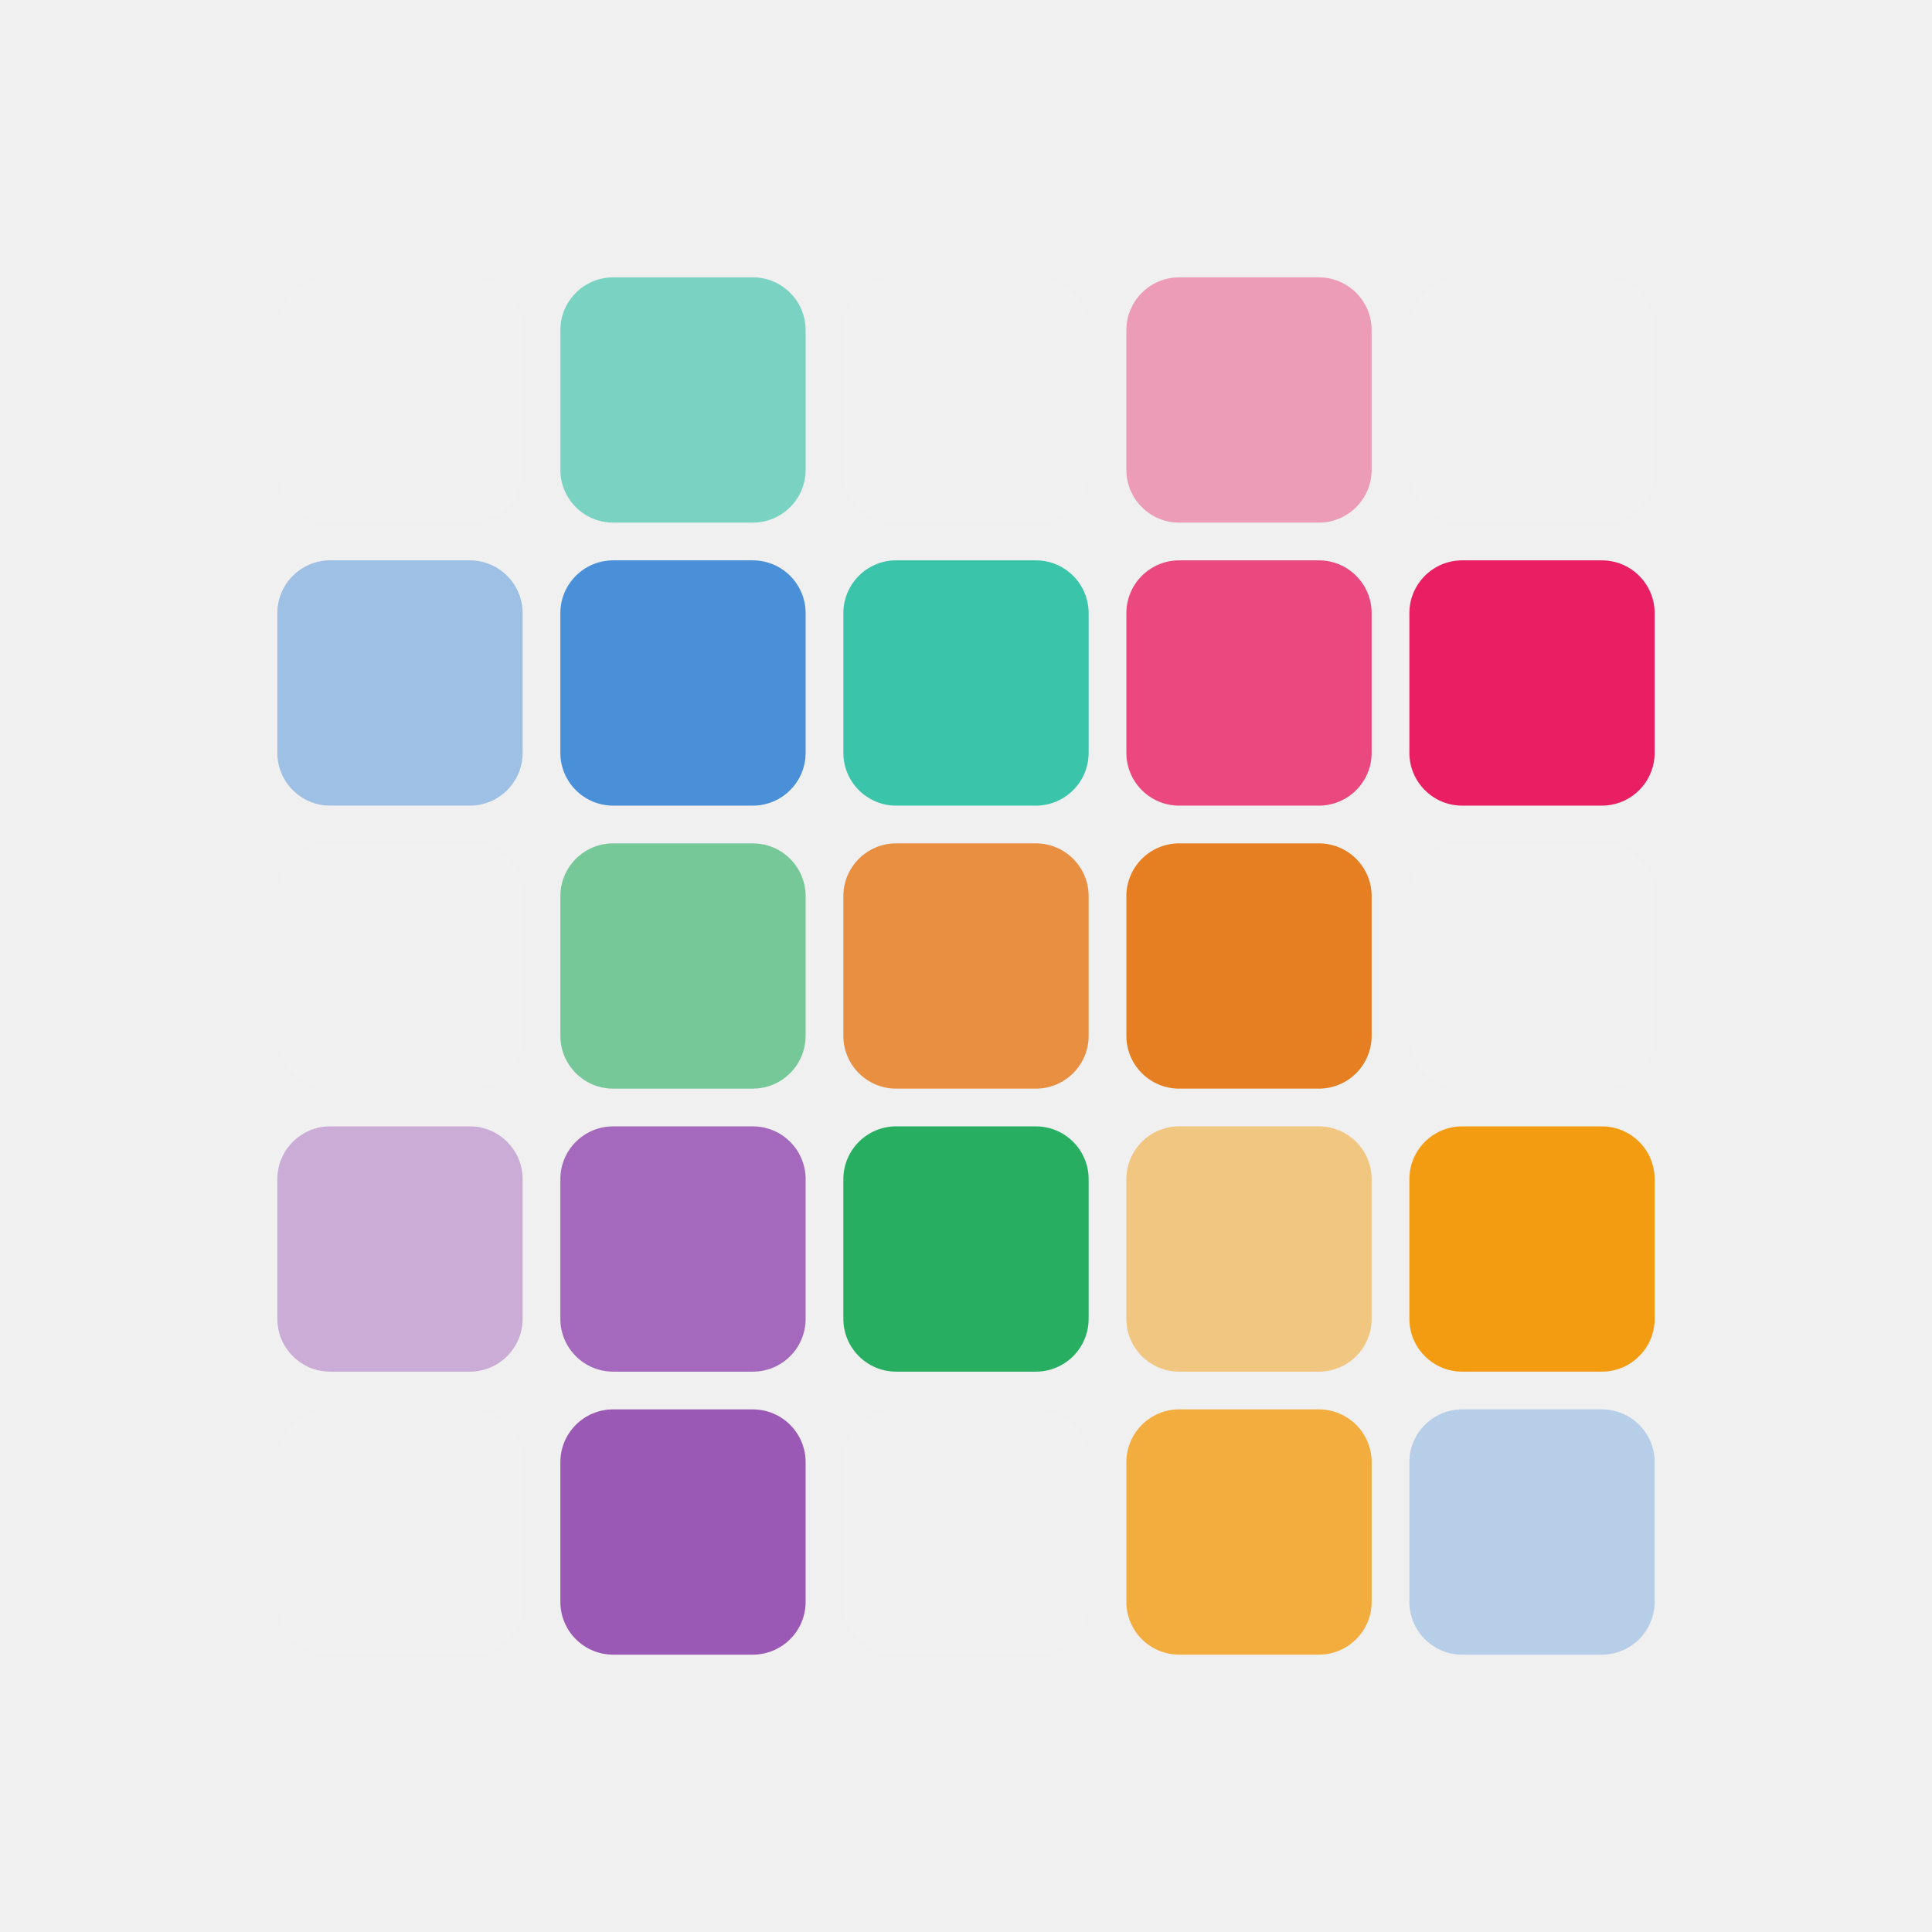
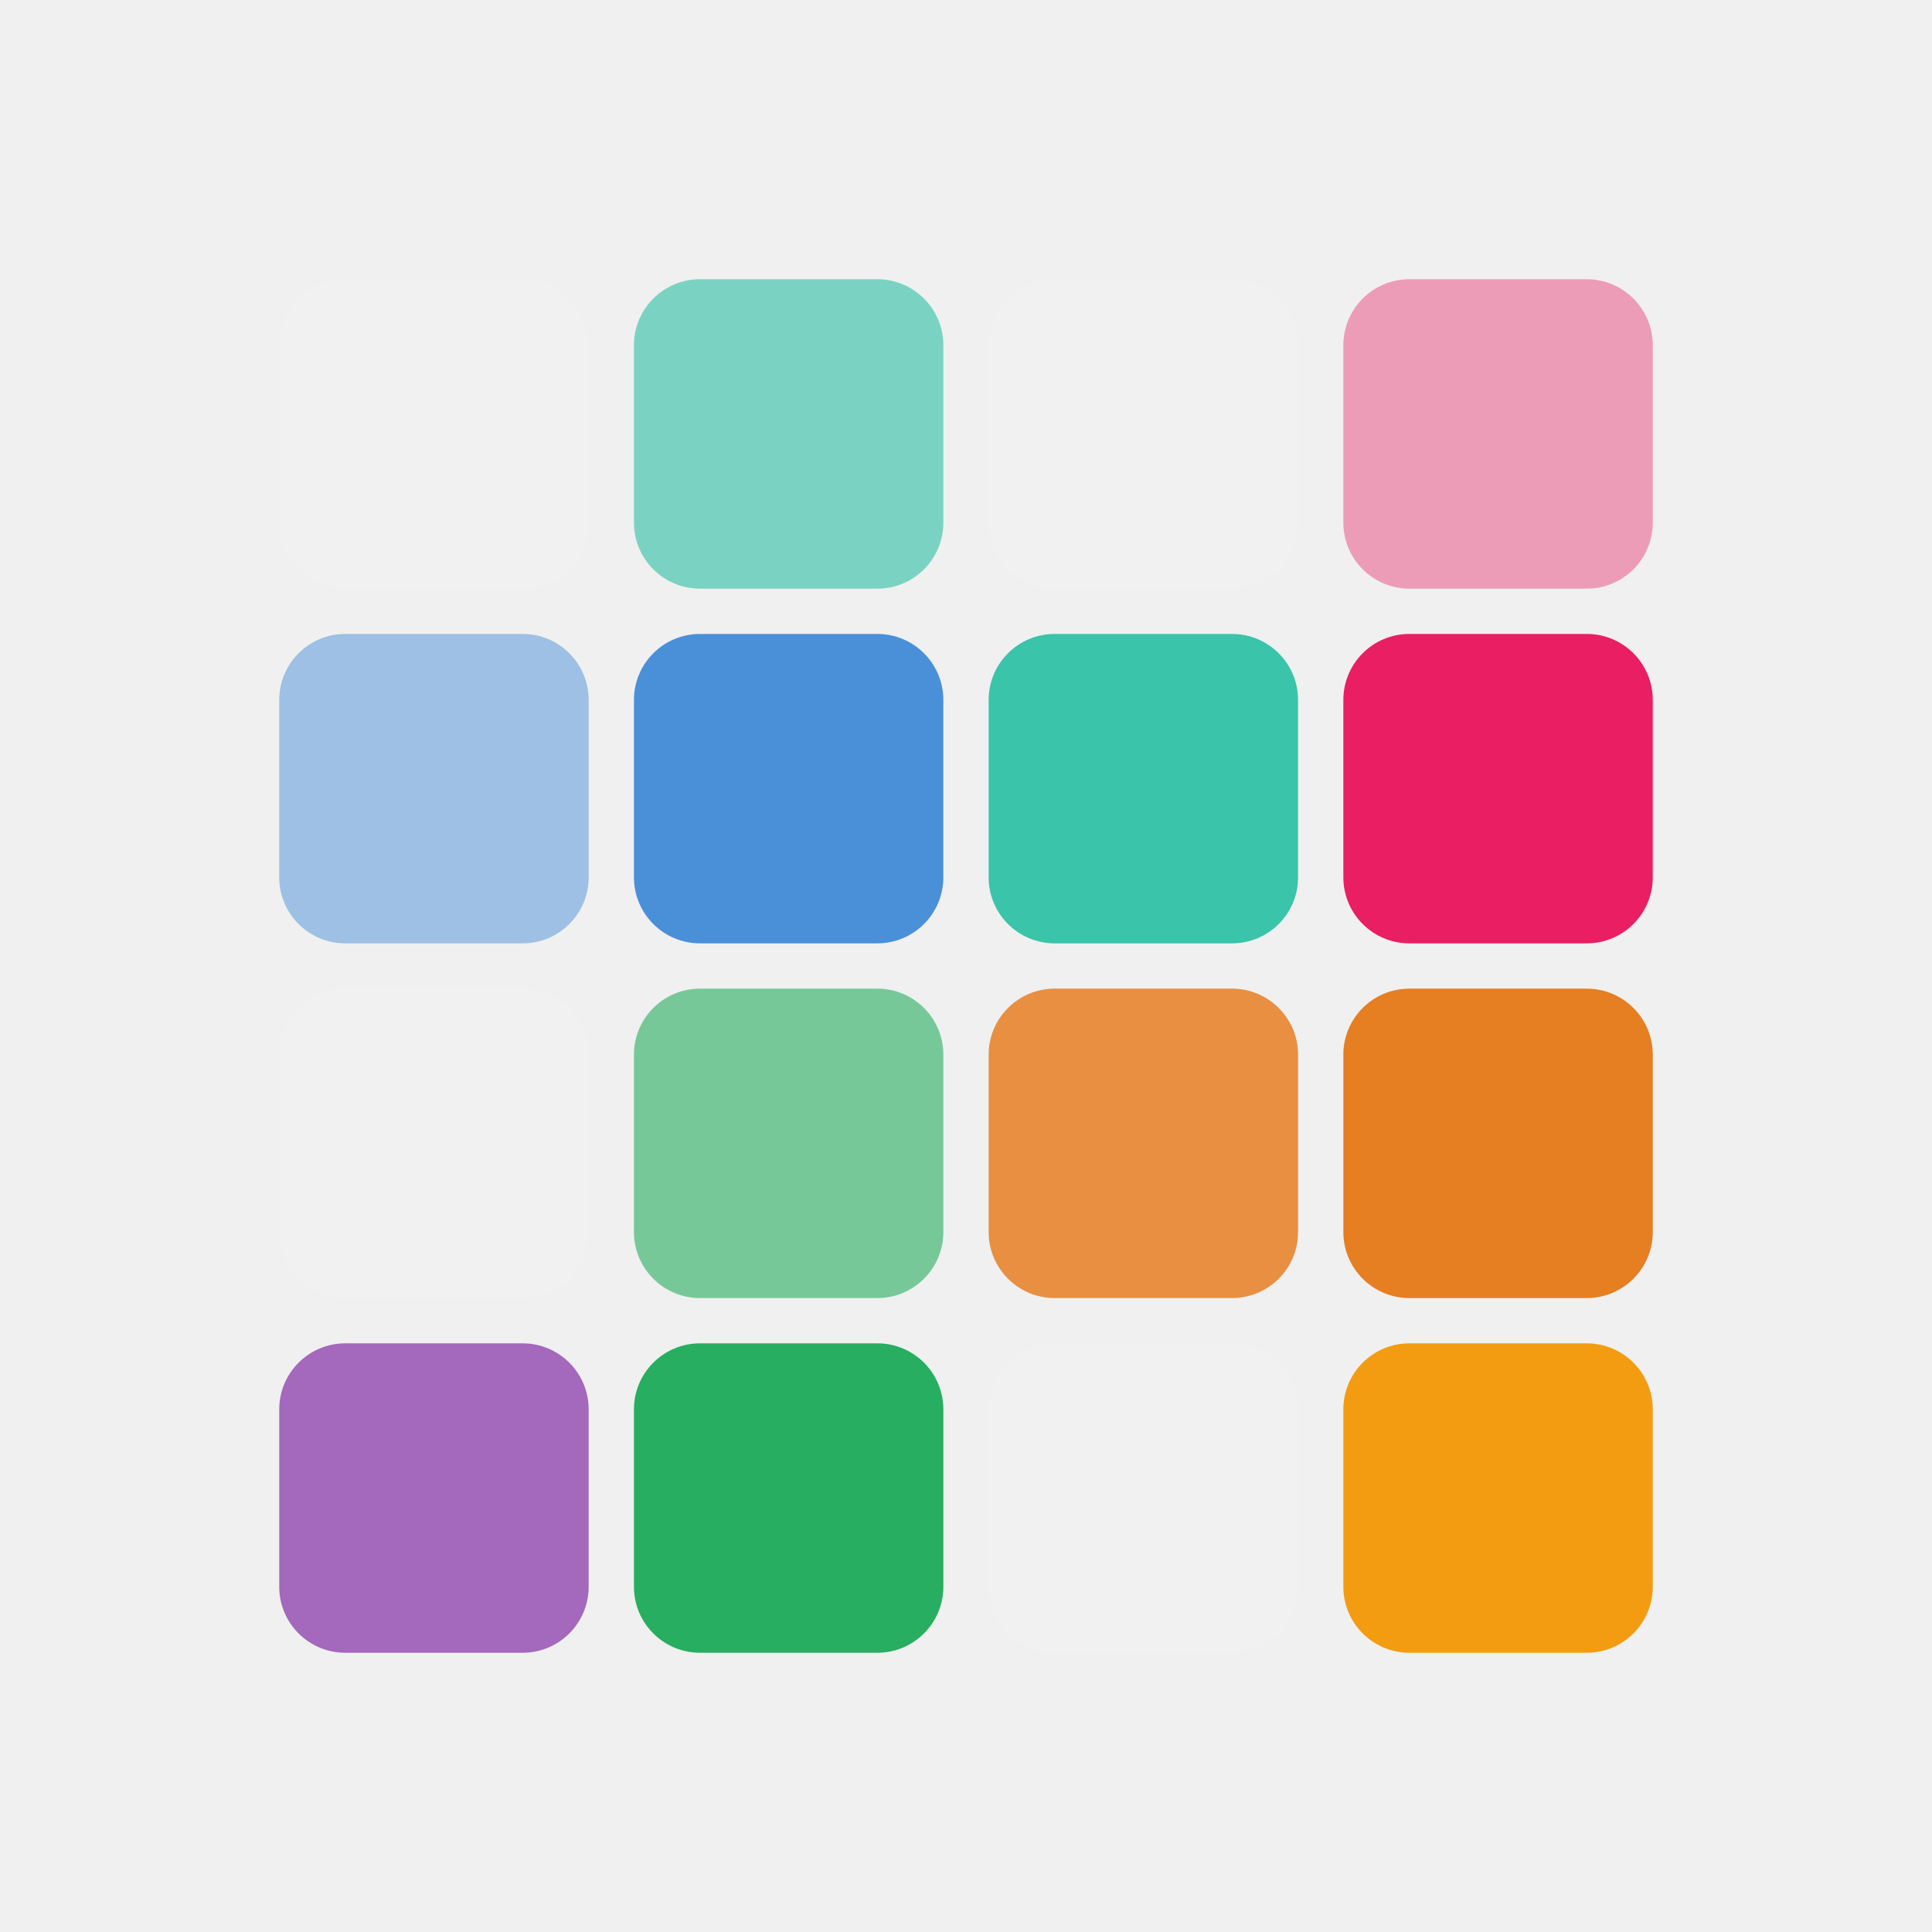
<svg xmlns="http://www.w3.org/2000/svg" width="1024" height="1024" viewBox="0 0 1024 1024">
-   <rect x="147" y="147" width="130" height="130" rx="28" fill="#FFFFFF" fill-opacity="0.10" />
-   <rect x="297" y="147" width="130" height="130" rx="28" fill="#1ABC9C" fill-opacity="0.55" />
-   <rect x="447" y="147" width="130" height="130" rx="28" fill="#FFFFFF" fill-opacity="0.10" />
-   <rect x="597" y="147" width="130" height="130" rx="28" fill="#E91E63" fill-opacity="0.40" />
-   <rect x="747" y="147" width="130" height="130" rx="28" fill="#FFFFFF" fill-opacity="0.10" />
-   <rect x="147" y="297" width="130" height="130" rx="28" fill="#4A90D9" fill-opacity="0.50" />
-   <rect x="297" y="297" width="130" height="130" rx="28" fill="#4A90D9" fill-opacity="1.0" />
-   <rect x="447" y="297" width="130" height="130" rx="28" fill="#1ABC9C" fill-opacity="0.85" />
-   <rect x="597" y="297" width="130" height="130" rx="28" fill="#E91E63" fill-opacity="0.80" />
-   <rect x="747" y="297" width="130" height="130" rx="28" fill="#E91E63" fill-opacity="1.0" />
-   <rect x="147" y="447" width="130" height="130" rx="28" fill="#FFFFFF" fill-opacity="0.10" />
-   <rect x="297" y="447" width="130" height="130" rx="28" fill="#27AE60" fill-opacity="0.60" />
-   <rect x="447" y="447" width="130" height="130" rx="28" fill="#E67E22" fill-opacity="0.85" />
-   <rect x="597" y="447" width="130" height="130" rx="28" fill="#E67E22" fill-opacity="1.0" />
-   <rect x="747" y="447" width="130" height="130" rx="28" fill="#FFFFFF" fill-opacity="0.10" />
-   <rect x="147" y="597" width="130" height="130" rx="28" fill="#9B59B6" fill-opacity="0.45" />
-   <rect x="297" y="597" width="130" height="130" rx="28" fill="#9B59B6" fill-opacity="0.90" />
-   <rect x="447" y="597" width="130" height="130" rx="28" fill="#27AE60" fill-opacity="1.0" />
-   <rect x="597" y="597" width="130" height="130" rx="28" fill="#F39C12" fill-opacity="0.50" />
-   <rect x="747" y="597" width="130" height="130" rx="28" fill="#F39C12" fill-opacity="1.0" />
-   <rect x="147" y="747" width="130" height="130" rx="28" fill="#FFFFFF" fill-opacity="0.10" />
-   <rect x="297" y="747" width="130" height="130" rx="28" fill="#9B59B6" fill-opacity="1.0" />
-   <rect x="447" y="747" width="130" height="130" rx="28" fill="#FFFFFF" fill-opacity="0.10" />
-   <rect x="597" y="747" width="130" height="130" rx="28" fill="#F39C12" fill-opacity="0.80" />
-   <rect x="747" y="747" width="130" height="130" rx="28" fill="#4A90D9" fill-opacity="0.35" />
+   <rect x="148" y="148" width="164" height="164" rx="35" fill="#FFFFFF" fill-opacity="0.10" />
+   <rect x="336" y="148" width="164" height="164" rx="35" fill="#1ABC9C" fill-opacity="0.55" />
+   <rect x="524" y="148" width="164" height="164" rx="35" fill="#FFFFFF" fill-opacity="0.10" />
+   <rect x="712" y="148" width="164" height="164" rx="35" fill="#E91E63" fill-opacity="0.40" />
+   <rect x="148" y="336" width="164" height="164" rx="35" fill="#4A90D9" fill-opacity="0.50" />
+   <rect x="336" y="336" width="164" height="164" rx="35" fill="#4A90D9" fill-opacity="1.00" />
+   <rect x="524" y="336" width="164" height="164" rx="35" fill="#1ABC9C" fill-opacity="0.85" />
+   <rect x="712" y="336" width="164" height="164" rx="35" fill="#E91E63" fill-opacity="1.00" />
+   <rect x="148" y="524" width="164" height="164" rx="35" fill="#FFFFFF" fill-opacity="0.10" />
+   <rect x="336" y="524" width="164" height="164" rx="35" fill="#27AE60" fill-opacity="0.60" />
+   <rect x="524" y="524" width="164" height="164" rx="35" fill="#E67E22" fill-opacity="0.85" />
+   <rect x="712" y="524" width="164" height="164" rx="35" fill="#E67E22" fill-opacity="1.00" />
+   <rect x="148" y="712" width="164" height="164" rx="35" fill="#9B59B6" fill-opacity="0.90" />
+   <rect x="336" y="712" width="164" height="164" rx="35" fill="#27AE60" fill-opacity="1.00" />
+   <rect x="524" y="712" width="164" height="164" rx="35" fill="#FFFFFF" fill-opacity="0.10" />
+   <rect x="712" y="712" width="164" height="164" rx="35" fill="#F39C12" fill-opacity="1.00" />
</svg>
